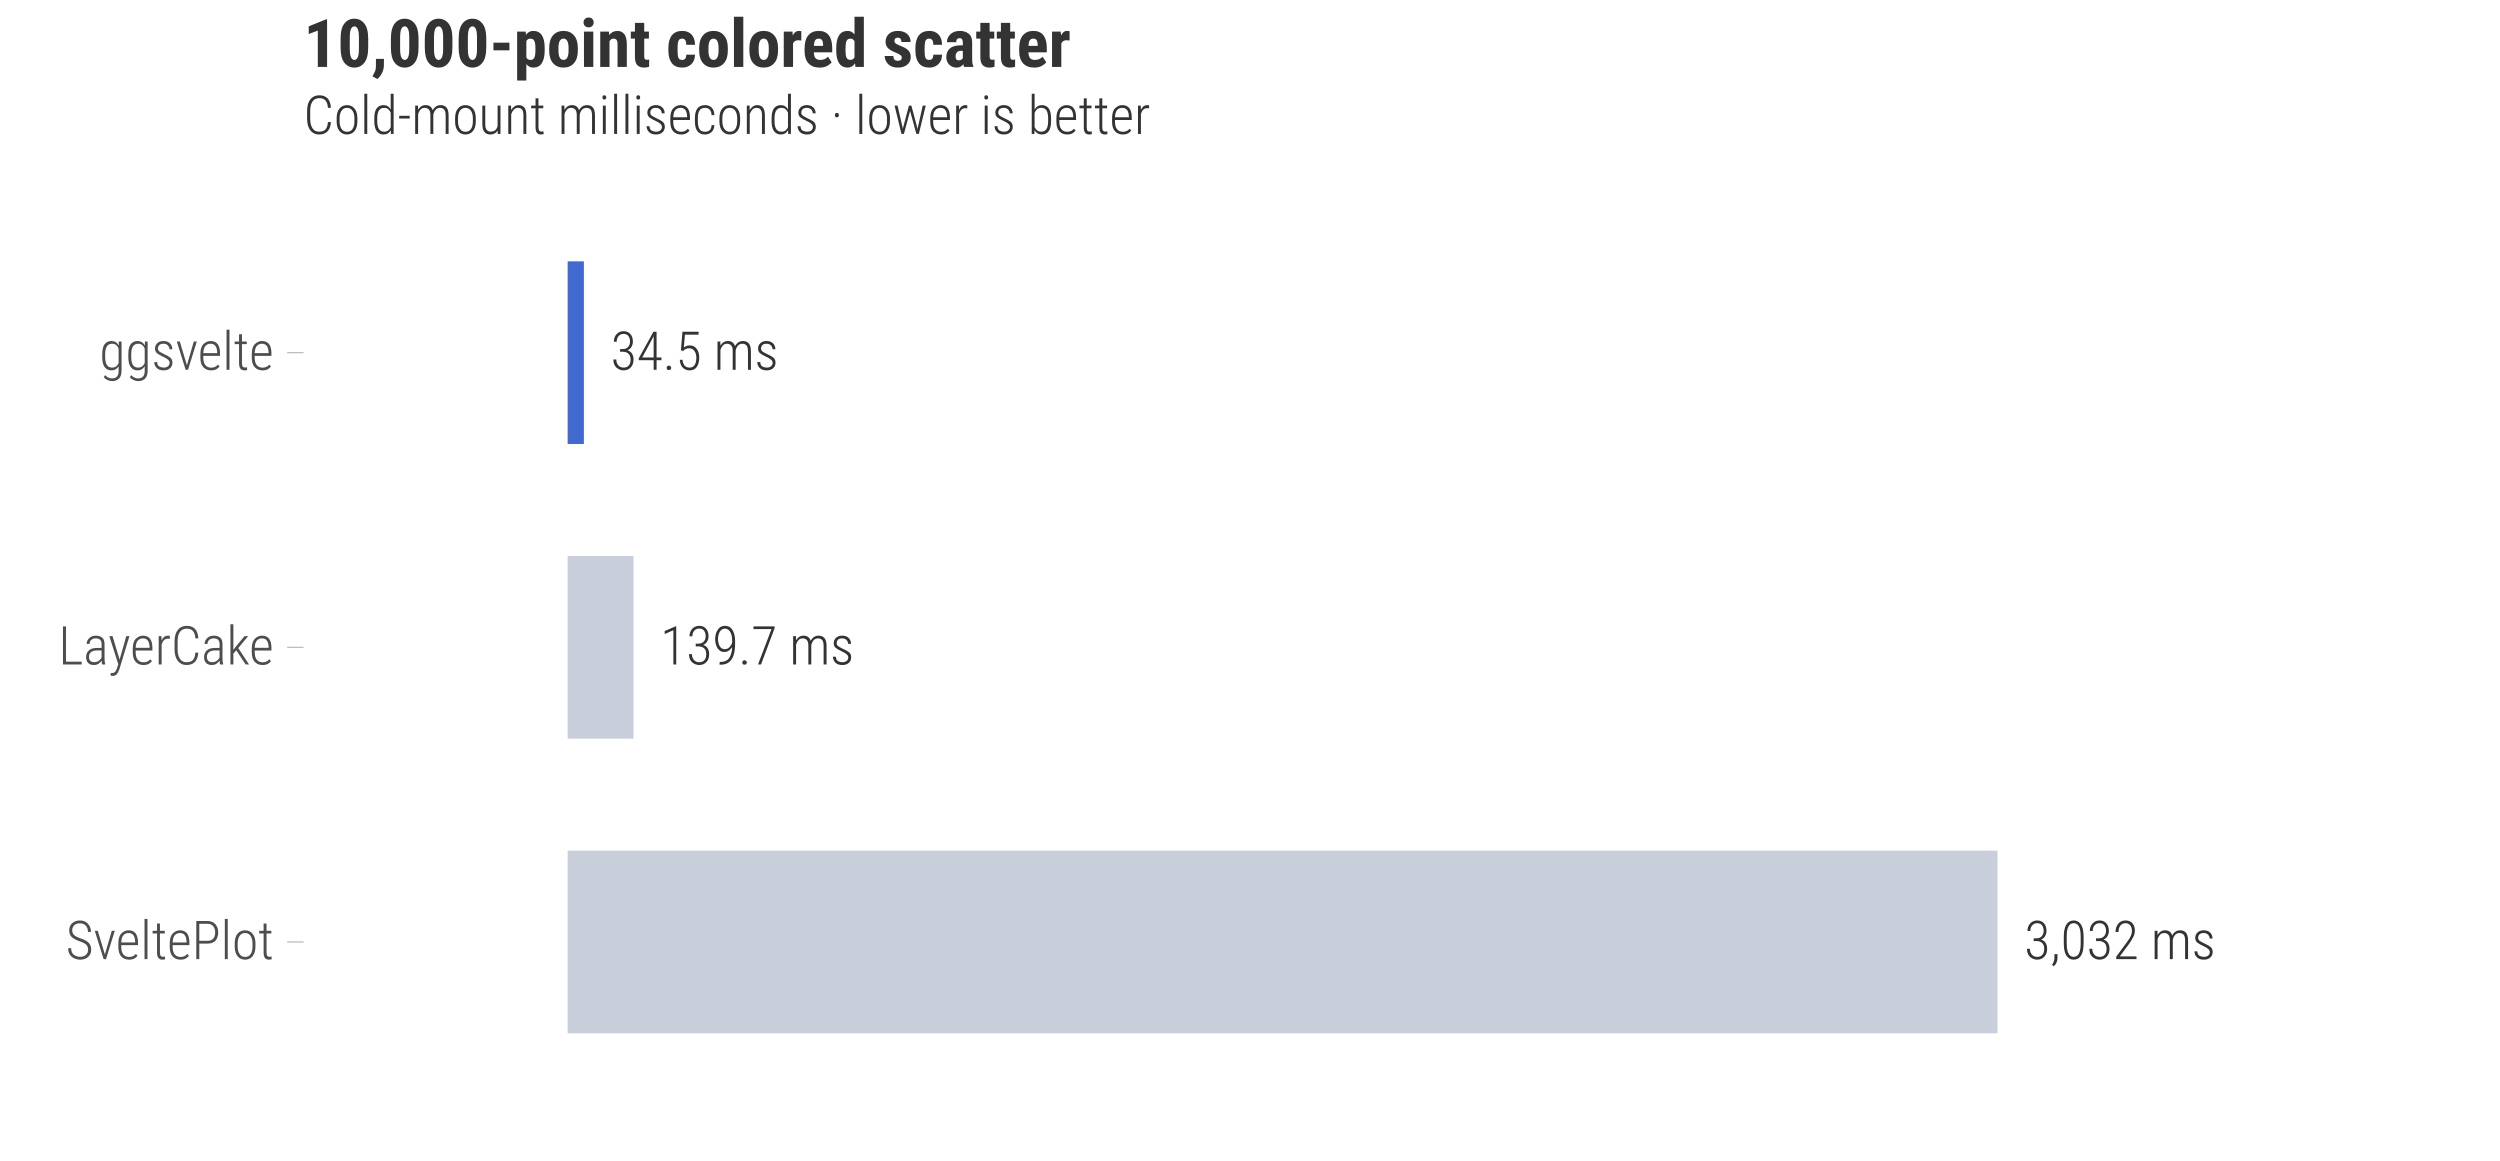
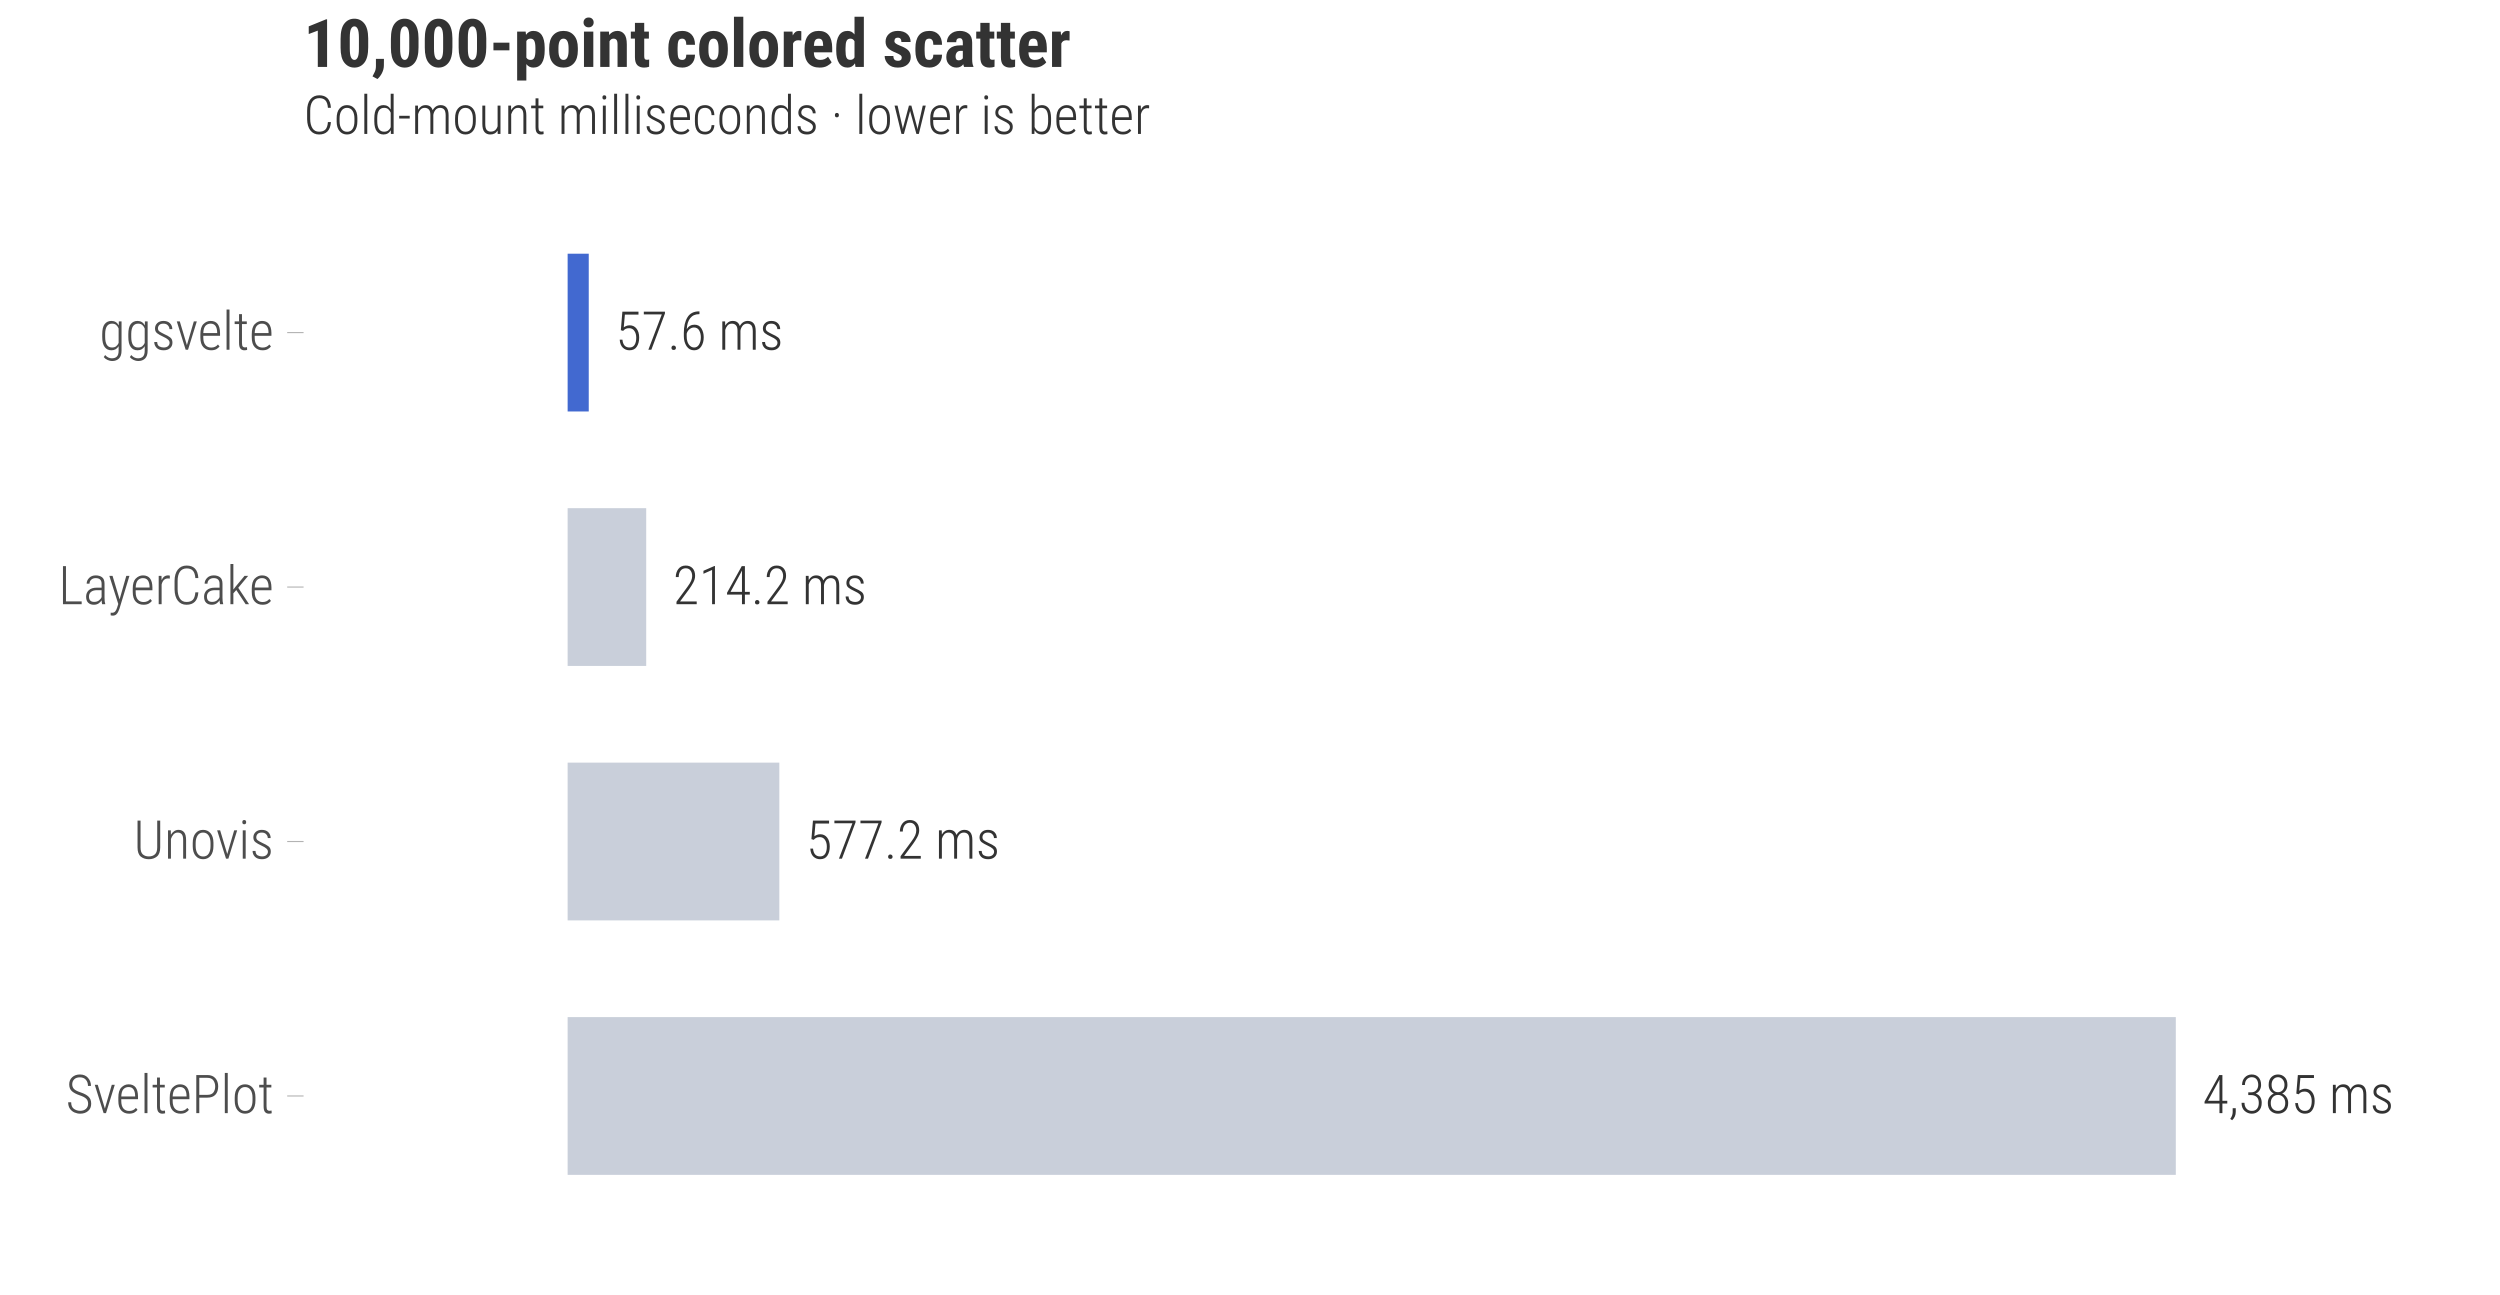
- <svg xmlns="http://www.w3.org/2000/svg" width="560" height="260" viewBox="0 0 560 260" role="img" aria-label="Bar chart of cold-mount time for a 10,000-point colored scatter: ggsvelte 34.5 ms, LayerCake 139.7 ms, SveltePlot 3,032 ms. Lower is better." class="gg-plot" font-family="&quot;Roboto Condensed&quot;, &quot;Arial Narrow&quot;, Arial, sans-serif" font-size="11" font-weight="300" text-rendering="optimizeLegibility" shape-rendering="geometricPrecision">
-   <rect class="gg-paper" width="560" height="260" fill="var(--gg-paper, #ffffff)" />
+ <svg xmlns="http://www.w3.org/2000/svg" width="560" height="290" viewBox="0 0 560 290" role="img" aria-label="Bar chart of cold-mount time for a 10,000-point colored scatter: ggsvelte 57.6 ms, LayerCake 214.2 ms, Unovis 577.2 ms, SveltePlot 4,385 ms. Lower is better." class="gg-plot" font-family="&quot;Roboto Condensed&quot;, &quot;Arial Narrow&quot;, Arial, sans-serif" font-size="11" font-weight="300" text-rendering="optimizeLegibility" shape-rendering="geometricPrecision">
+   <rect class="gg-paper" width="560" height="290" fill="var(--gg-paper, #ffffff)" />
  <text class="gg-title" x="68" y="15" font-size="15" font-weight="700" fill="var(--gg-ink, #333333)">10,000-point colored scatter</text>
  <text class="gg-subtitle" x="68" y="30" font-size="12" font-weight="300" fill="var(--gg-ink, #333333)">Cold-mount milliseconds · lower is better</text>
  <defs>
    <clipPath id="gg-clip-0">
-       <rect width="488" height="198" />
+       <rect width="488" height="228" />
    </clipPath>
  </defs>
  <g class="gg-panel" data-panel="0" transform="translate(68,46)">
-     <rect class="gg-panel-background" width="488" height="198" fill="var(--gg-panel, #ffffff)" />
+     <rect class="gg-panel-background" width="488" height="228" fill="var(--gg-panel, #ffffff)" />
    <g class="gg-grid" stroke="var(--gg-grid, transparent)" stroke-width="0.25" vector-effect="non-scaling-stroke">
-       <line x1="59.15" y1="0" x2="59.15" y2="198" />
-       <line x1="164.78" y1="0" x2="164.78" y2="198" />
-       <line x1="270.41" y1="0" x2="270.41" y2="198" />
-       <line x1="376.03" y1="0" x2="376.03" y2="198" />
-       <line x1="481.66" y1="0" x2="481.66" y2="198" />
-       <line x1="0" y1="165" x2="488" y2="165" />
-       <line x1="0" y1="99" x2="488" y2="99" />
-       <line x1="0" y1="33" x2="488" y2="33" />
+       <line x1="59.15" y1="0" x2="59.15" y2="228" />
+       <line x1="141.31" y1="0" x2="141.31" y2="228" />
+       <line x1="223.46" y1="0" x2="223.46" y2="228" />
+       <line x1="305.62" y1="0" x2="305.62" y2="228" />
+       <line x1="387.77" y1="0" x2="387.77" y2="228" />
+       <line x1="469.93" y1="0" x2="469.93" y2="228" />
+       <line x1="0" y1="199.5" x2="488" y2="199.5" />
+       <line x1="0" y1="142.5" x2="488" y2="142.5" />
+       <line x1="0" y1="85.5" x2="488" y2="85.5" />
+       <line x1="0" y1="28.5" x2="488" y2="28.5" />
    </g>
    <g class="gg-marks" clip-path="url(#gg-clip-0)">
      <g class="gg-batch gg-rects" data-layer="0">
-         <rect x="59.15" y="12.54" width="3.64" height="40.92" fill="#4269d0" />
-         <rect x="59.15" y="78.54" width="14.76" height="40.92" fill="#c9cfda" />
-         <rect x="59.15" y="144.54" width="320.29" height="40.92" fill="#c9cfda" />
+         <rect x="59.15" y="10.83" width="4.73" height="35.34" fill="#4269d0" />
+         <rect x="59.15" y="67.83" width="17.6" height="35.34" fill="#c9cfda" />
+         <rect x="59.15" y="124.83" width="47.42" height="35.34" fill="#c9cfda" />
+         <rect x="59.15" y="181.83" width="360.23" height="35.34" fill="#c9cfda" />
      </g>
      <g class="gg-batch gg-glyphs" data-layer="1" font-size="12" text-anchor="start">
-         <text x="68.8" y="33" dy="0.32em" fill="var(--gg-ink, #333333)">34.5 ms</text>
-         <text x="79.91" y="99" dy="0.32em" fill="var(--gg-ink, #333333)">139.7 ms</text>
-         <text x="385.45" y="165" dy="0.32em" fill="var(--gg-ink, #333333)">3,032 ms</text>
+         <text x="69.88" y="28.5" dy="0.32em" fill="var(--gg-ink, #333333)">57.6 ms</text>
+         <text x="82.75" y="85.5" dy="0.32em" fill="var(--gg-ink, #333333)">214.2 ms</text>
+         <text x="112.57" y="142.5" dy="0.32em" fill="var(--gg-ink, #333333)">577.2 ms</text>
+         <text x="425.38" y="199.5" dy="0.32em" fill="var(--gg-ink, #333333)">4,385 ms</text>
      </g>
    </g>
-     <rect class="gg-panel-border" width="488" height="198" fill="none" stroke="var(--gg-panelBorder, transparent)" stroke-width="0.5" vector-effect="non-scaling-stroke" />
+     <rect class="gg-panel-border" width="488" height="228" fill="none" stroke="var(--gg-panelBorder, transparent)" stroke-width="0.5" vector-effect="non-scaling-stroke" />
  </g>
  <g class="gg-axis gg-axis-y" transform="translate(68,46)">
-     <g class="gg-tick" transform="translate(0,165)">
+     <g class="gg-tick" transform="translate(0,199.5)">
      <line x2="-3.67" stroke="var(--gg-tickColor, #b3b3b3)" stroke-width="0.25" vector-effect="non-scaling-stroke" />
      <text x="-6.67" dy="0.32em" text-anchor="end" fill="var(--gg-axisText, #4d4d4d)" font-size="12" font-weight="300">SveltePlot</text>
    </g>
-     <g class="gg-tick" transform="translate(0,99)">
+     <g class="gg-tick" transform="translate(0,142.5)">
+       <line x2="-3.67" stroke="var(--gg-tickColor, #b3b3b3)" stroke-width="0.25" vector-effect="non-scaling-stroke" />
+       <text x="-6.67" dy="0.32em" text-anchor="end" fill="var(--gg-axisText, #4d4d4d)" font-size="12" font-weight="300">Unovis</text>
+     </g>
+     <g class="gg-tick" transform="translate(0,85.5)">
      <line x2="-3.67" stroke="var(--gg-tickColor, #b3b3b3)" stroke-width="0.25" vector-effect="non-scaling-stroke" />
      <text x="-6.67" dy="0.32em" text-anchor="end" fill="var(--gg-axisText, #4d4d4d)" font-size="12" font-weight="300">LayerCake</text>
    </g>
-     <g class="gg-tick" transform="translate(0,33)">
+     <g class="gg-tick" transform="translate(0,28.5)">
      <line x2="-3.67" stroke="var(--gg-tickColor, #b3b3b3)" stroke-width="0.25" vector-effect="non-scaling-stroke" />
      <text x="-6.67" dy="0.32em" text-anchor="end" fill="var(--gg-axisText, #4d4d4d)" font-size="12" font-weight="300">ggsvelte</text>
    </g>
  </g>
</svg>
